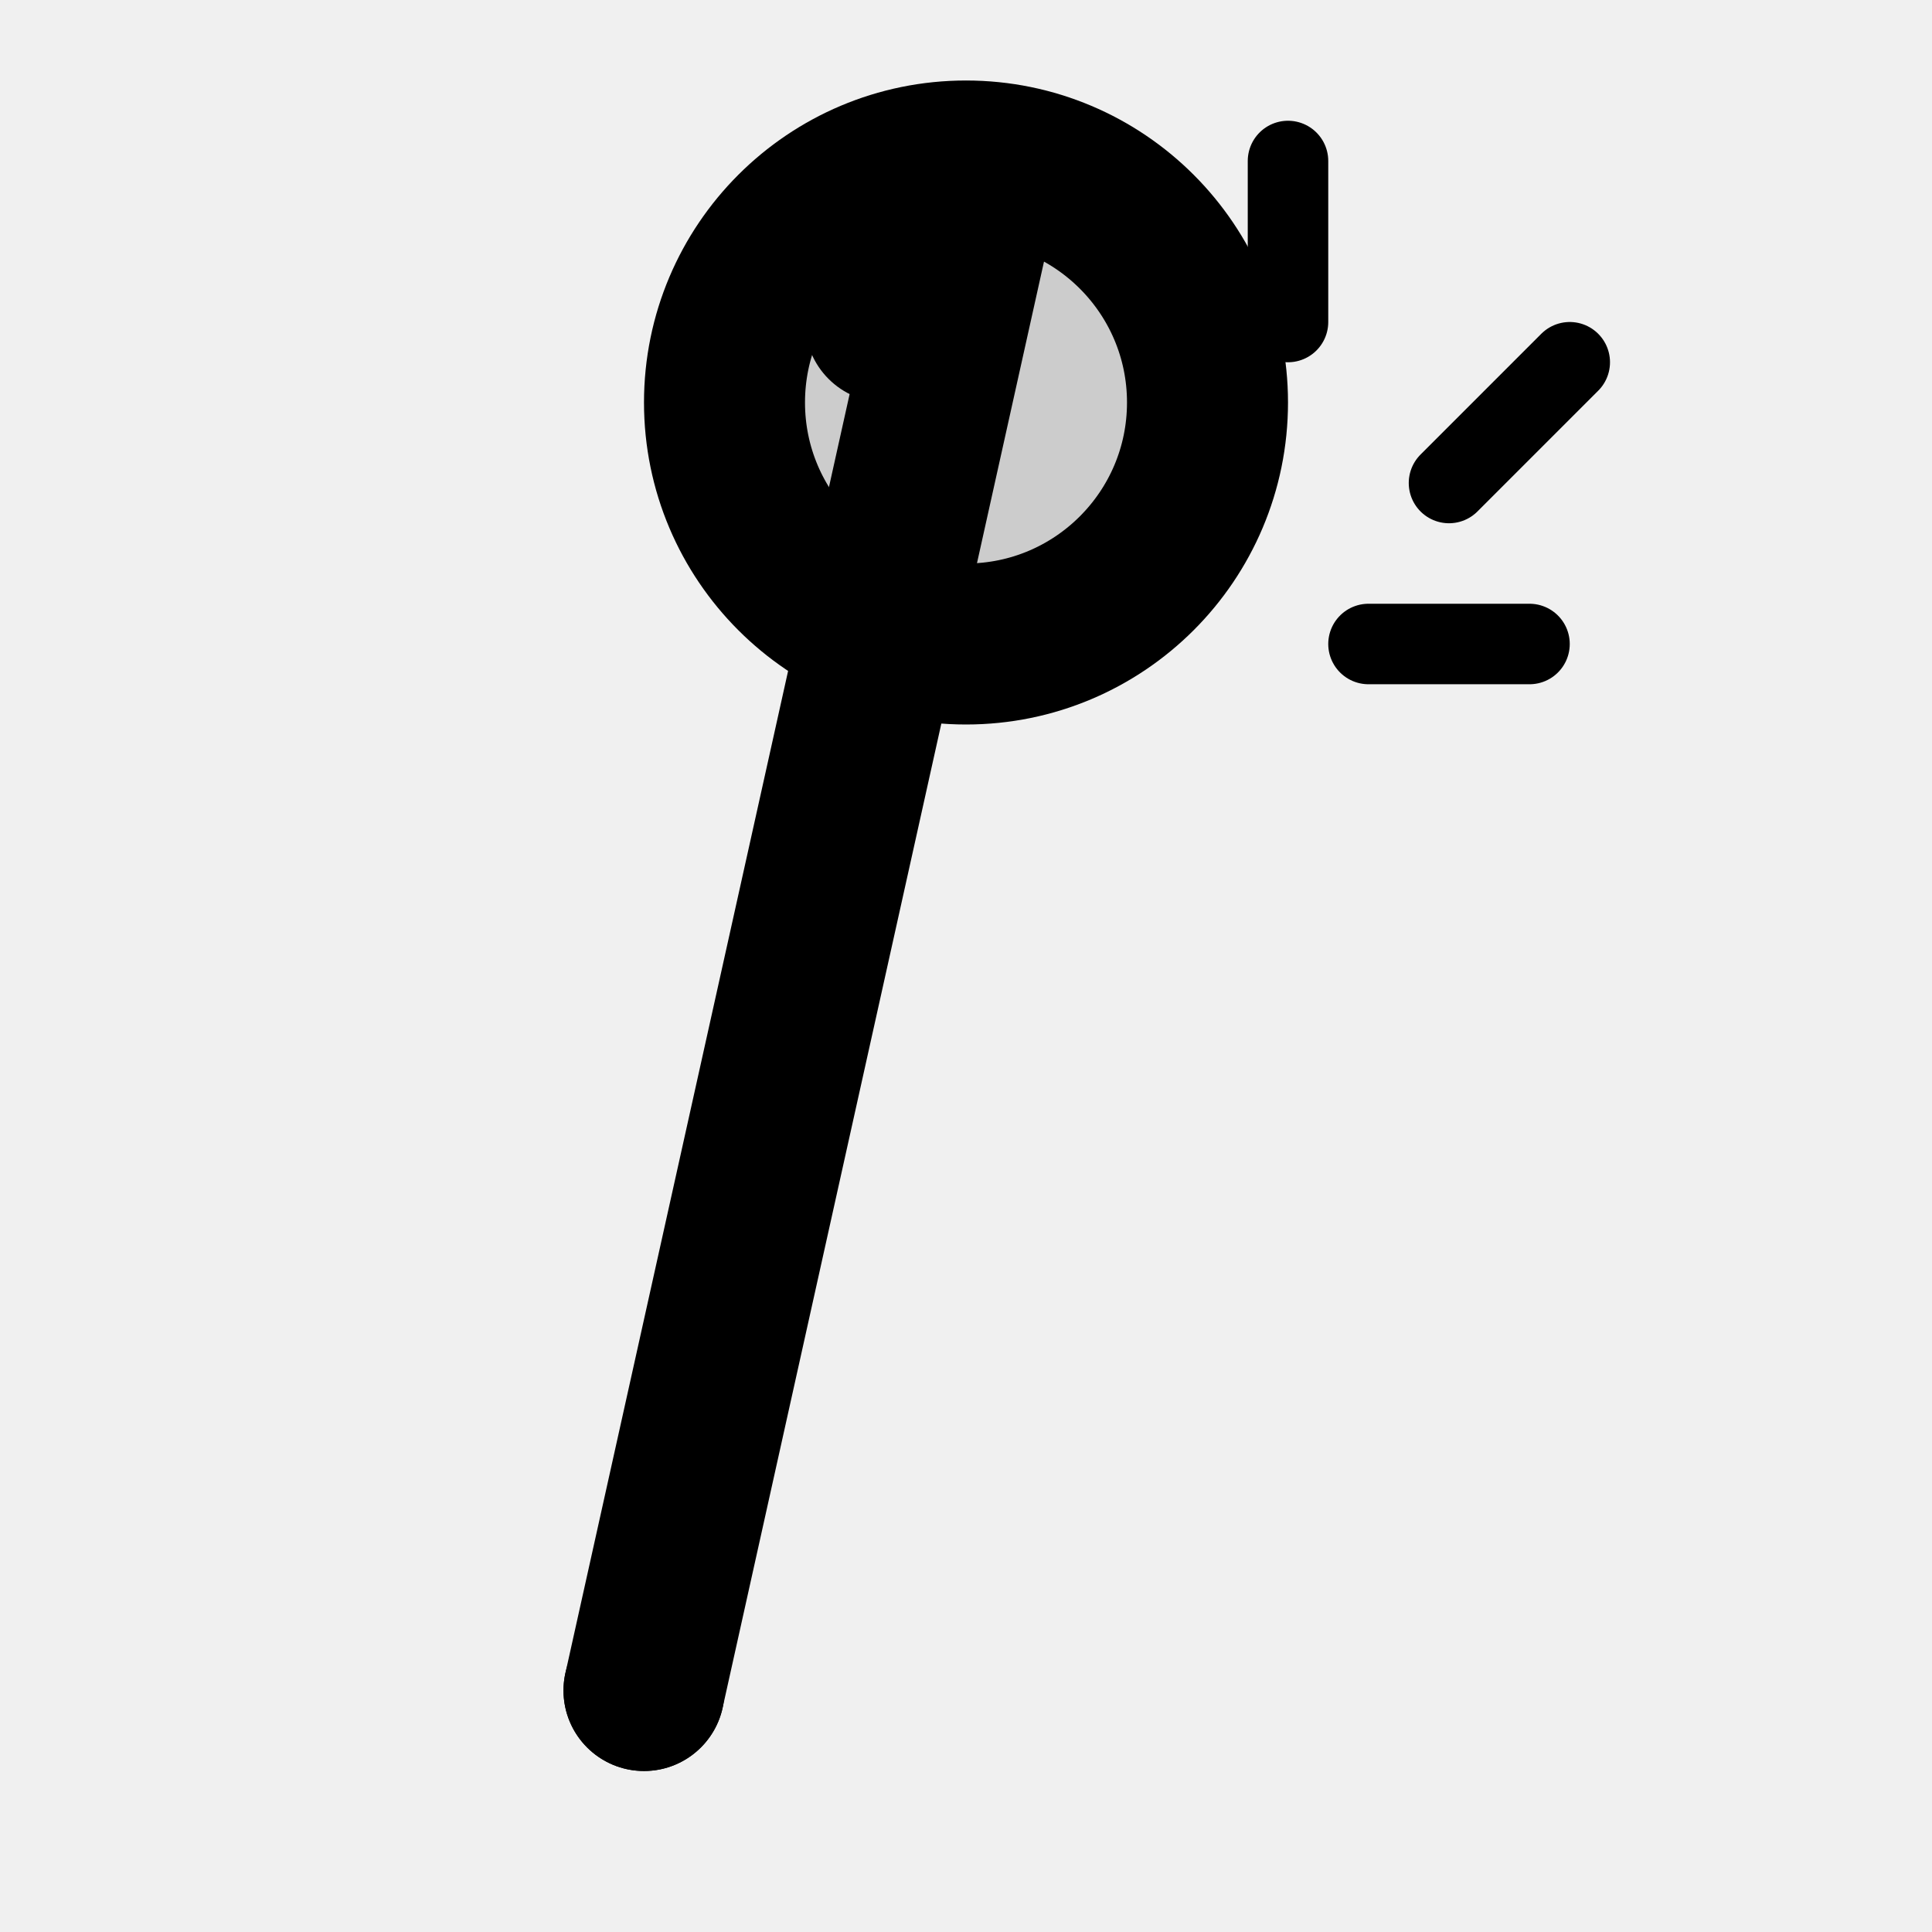
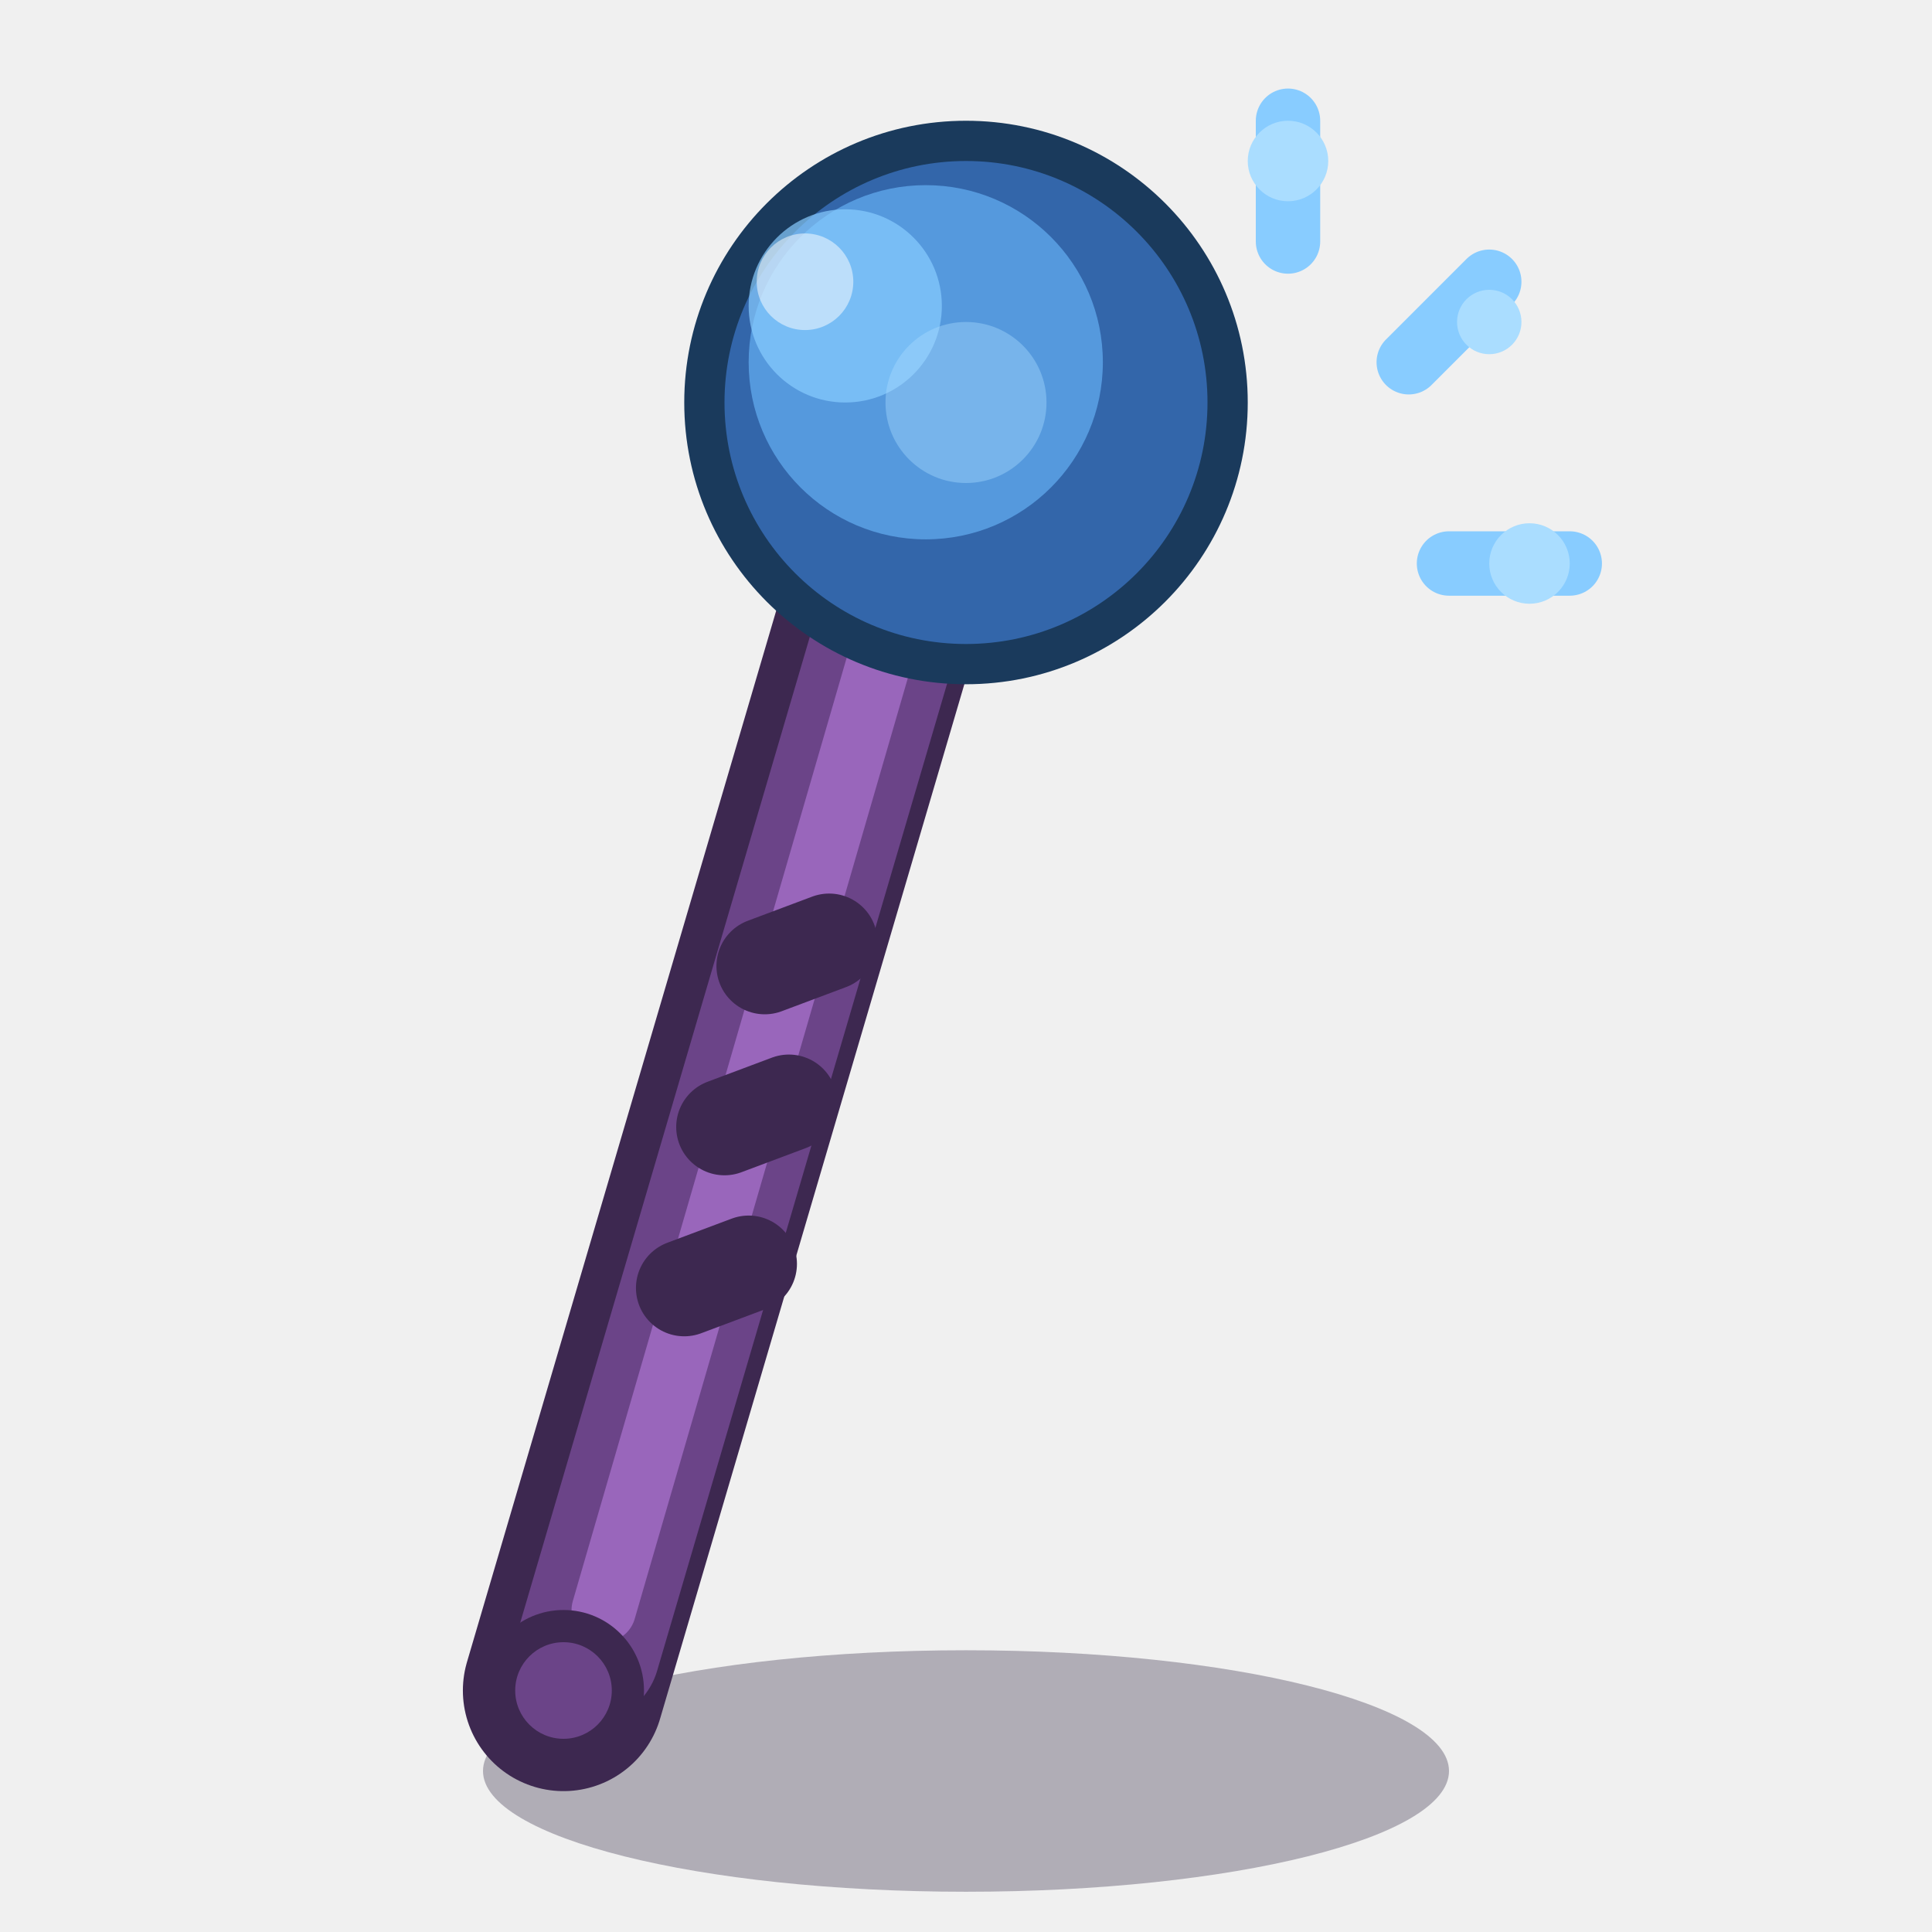
- <svg xmlns="http://www.w3.org/2000/svg" viewBox="0 0 24 24" fill="none">
-   <style>
-     .stroke { stroke: currentColor; stroke-width: 2; stroke-linecap: round; stroke-linejoin: round; fill: none; }
-     .metallic { fill: currentColor; fill-opacity: 0.15; }
-   </style>
-   <path class="stroke metallic" d="M8 21l4-18" />
-   <circle class="stroke metallic" cx="12" cy="5" r="3" />
-   <circle cx="11" cy="4" r="1" fill="currentColor" />
-   <path class="stroke" d="M9 15l.5-.5M9.5 13l.5-.5M10 11l.5-.5" style="stroke-width: 1;" />
-   <path class="stroke" d="M16 4l0-2M18 6l1.5-1.5M17 8l2 0" style="stroke-width: 1;" />
-   <circle cx="8" cy="21" r="1" fill="currentColor" />
+ <svg xmlns="http://www.w3.org/2000/svg" viewBox="0 0 24 24">
+   <ellipse cx="12" cy="22" rx="6" ry="1.5" fill="#1a1030" opacity="0.3" />
+   <path d="M7 21l5-17" fill="none" stroke="#3d2850" stroke-width="2.5" stroke-linecap="round" />
+   <path d="M7.3 20.5l4.7-16" fill="none" stroke="#6b4488" stroke-width="1.8" stroke-linecap="round" />
+   <path d="M7.5 20l4.5-15.5" fill="none" stroke="#9966bb" stroke-width="0.8" stroke-linecap="round" />
+   <path d="M8.5 16l.8-.3" fill="none" stroke="#3d2850" stroke-width="1.2" stroke-linecap="round" />
+   <path d="M9 14l.8-.3" fill="none" stroke="#3d2850" stroke-width="1.2" stroke-linecap="round" />
+   <path d="M9.5 12l.8-.3" fill="none" stroke="#3d2850" stroke-width="1.2" stroke-linecap="round" />
+   <path d="M10 6c1-2 3-2 4 0" fill="none" stroke="#6b4488" stroke-width="1" stroke-linecap="round" />
+   <circle cx="12" cy="5" r="3.5" fill="#1a3a5c" />
+   <circle cx="12" cy="5" r="3" fill="#3366aa" />
+   <circle cx="11.5" cy="4.5" r="2.2" fill="#5599dd" />
+   <circle cx="10.5" cy="3.8" r="1.2" fill="#88ccff" opacity="0.7" />
+   <circle cx="10" cy="3.5" r="0.6" fill="#ffffff" opacity="0.5" />
+   <circle cx="12" cy="5" r="1" fill="#aaddff" opacity="0.4" />
+   <g fill="none" stroke="#88ccff" stroke-width="0.8" stroke-linecap="round">
+     <path d="M16 3v-1.5" />
+     <path d="M17.5 4.5l1-1" />
+     <path d="M18 7h1.5" />
+   </g>
+   <circle cx="16" cy="2" r="0.5" fill="#aaddff" />
+   <circle cx="18.5" cy="4" r="0.4" fill="#aaddff" />
+   <circle cx="19" cy="7" r="0.5" fill="#aaddff" />
+   <circle cx="7" cy="21" r="1" fill="#3d2850" />
+   <circle cx="7" cy="21" r="0.6" fill="#6b4488" />
</svg>
